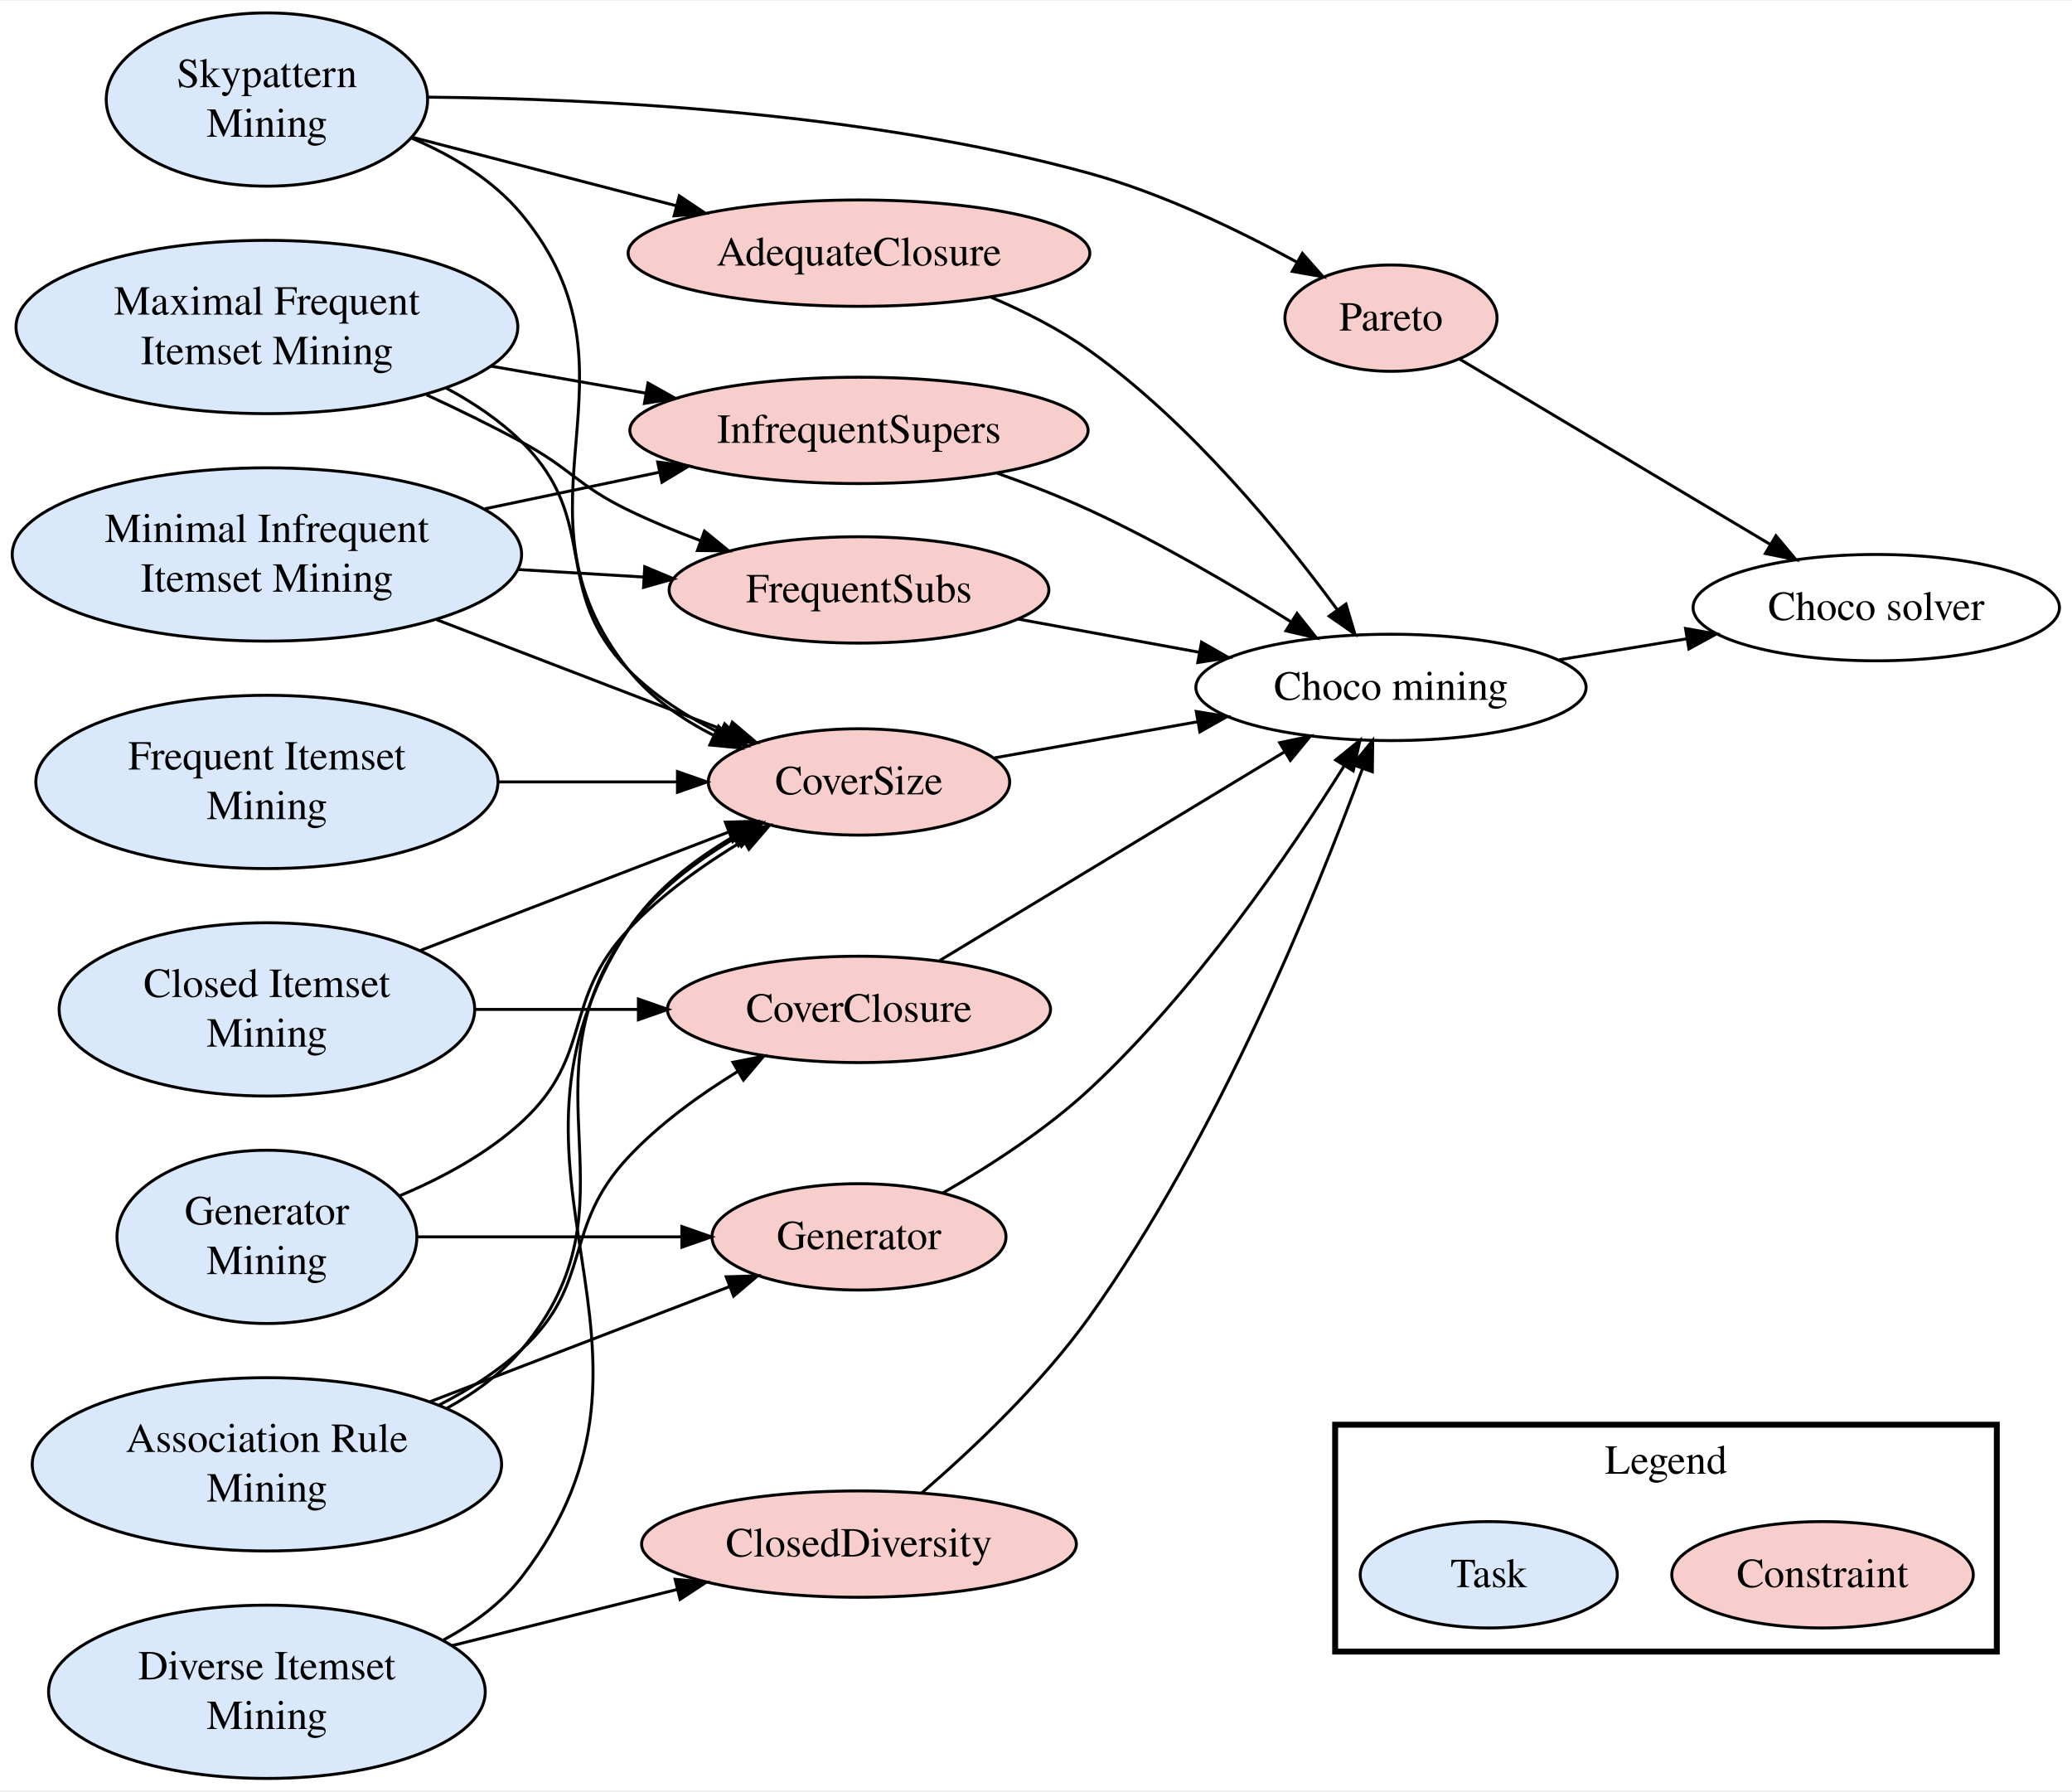
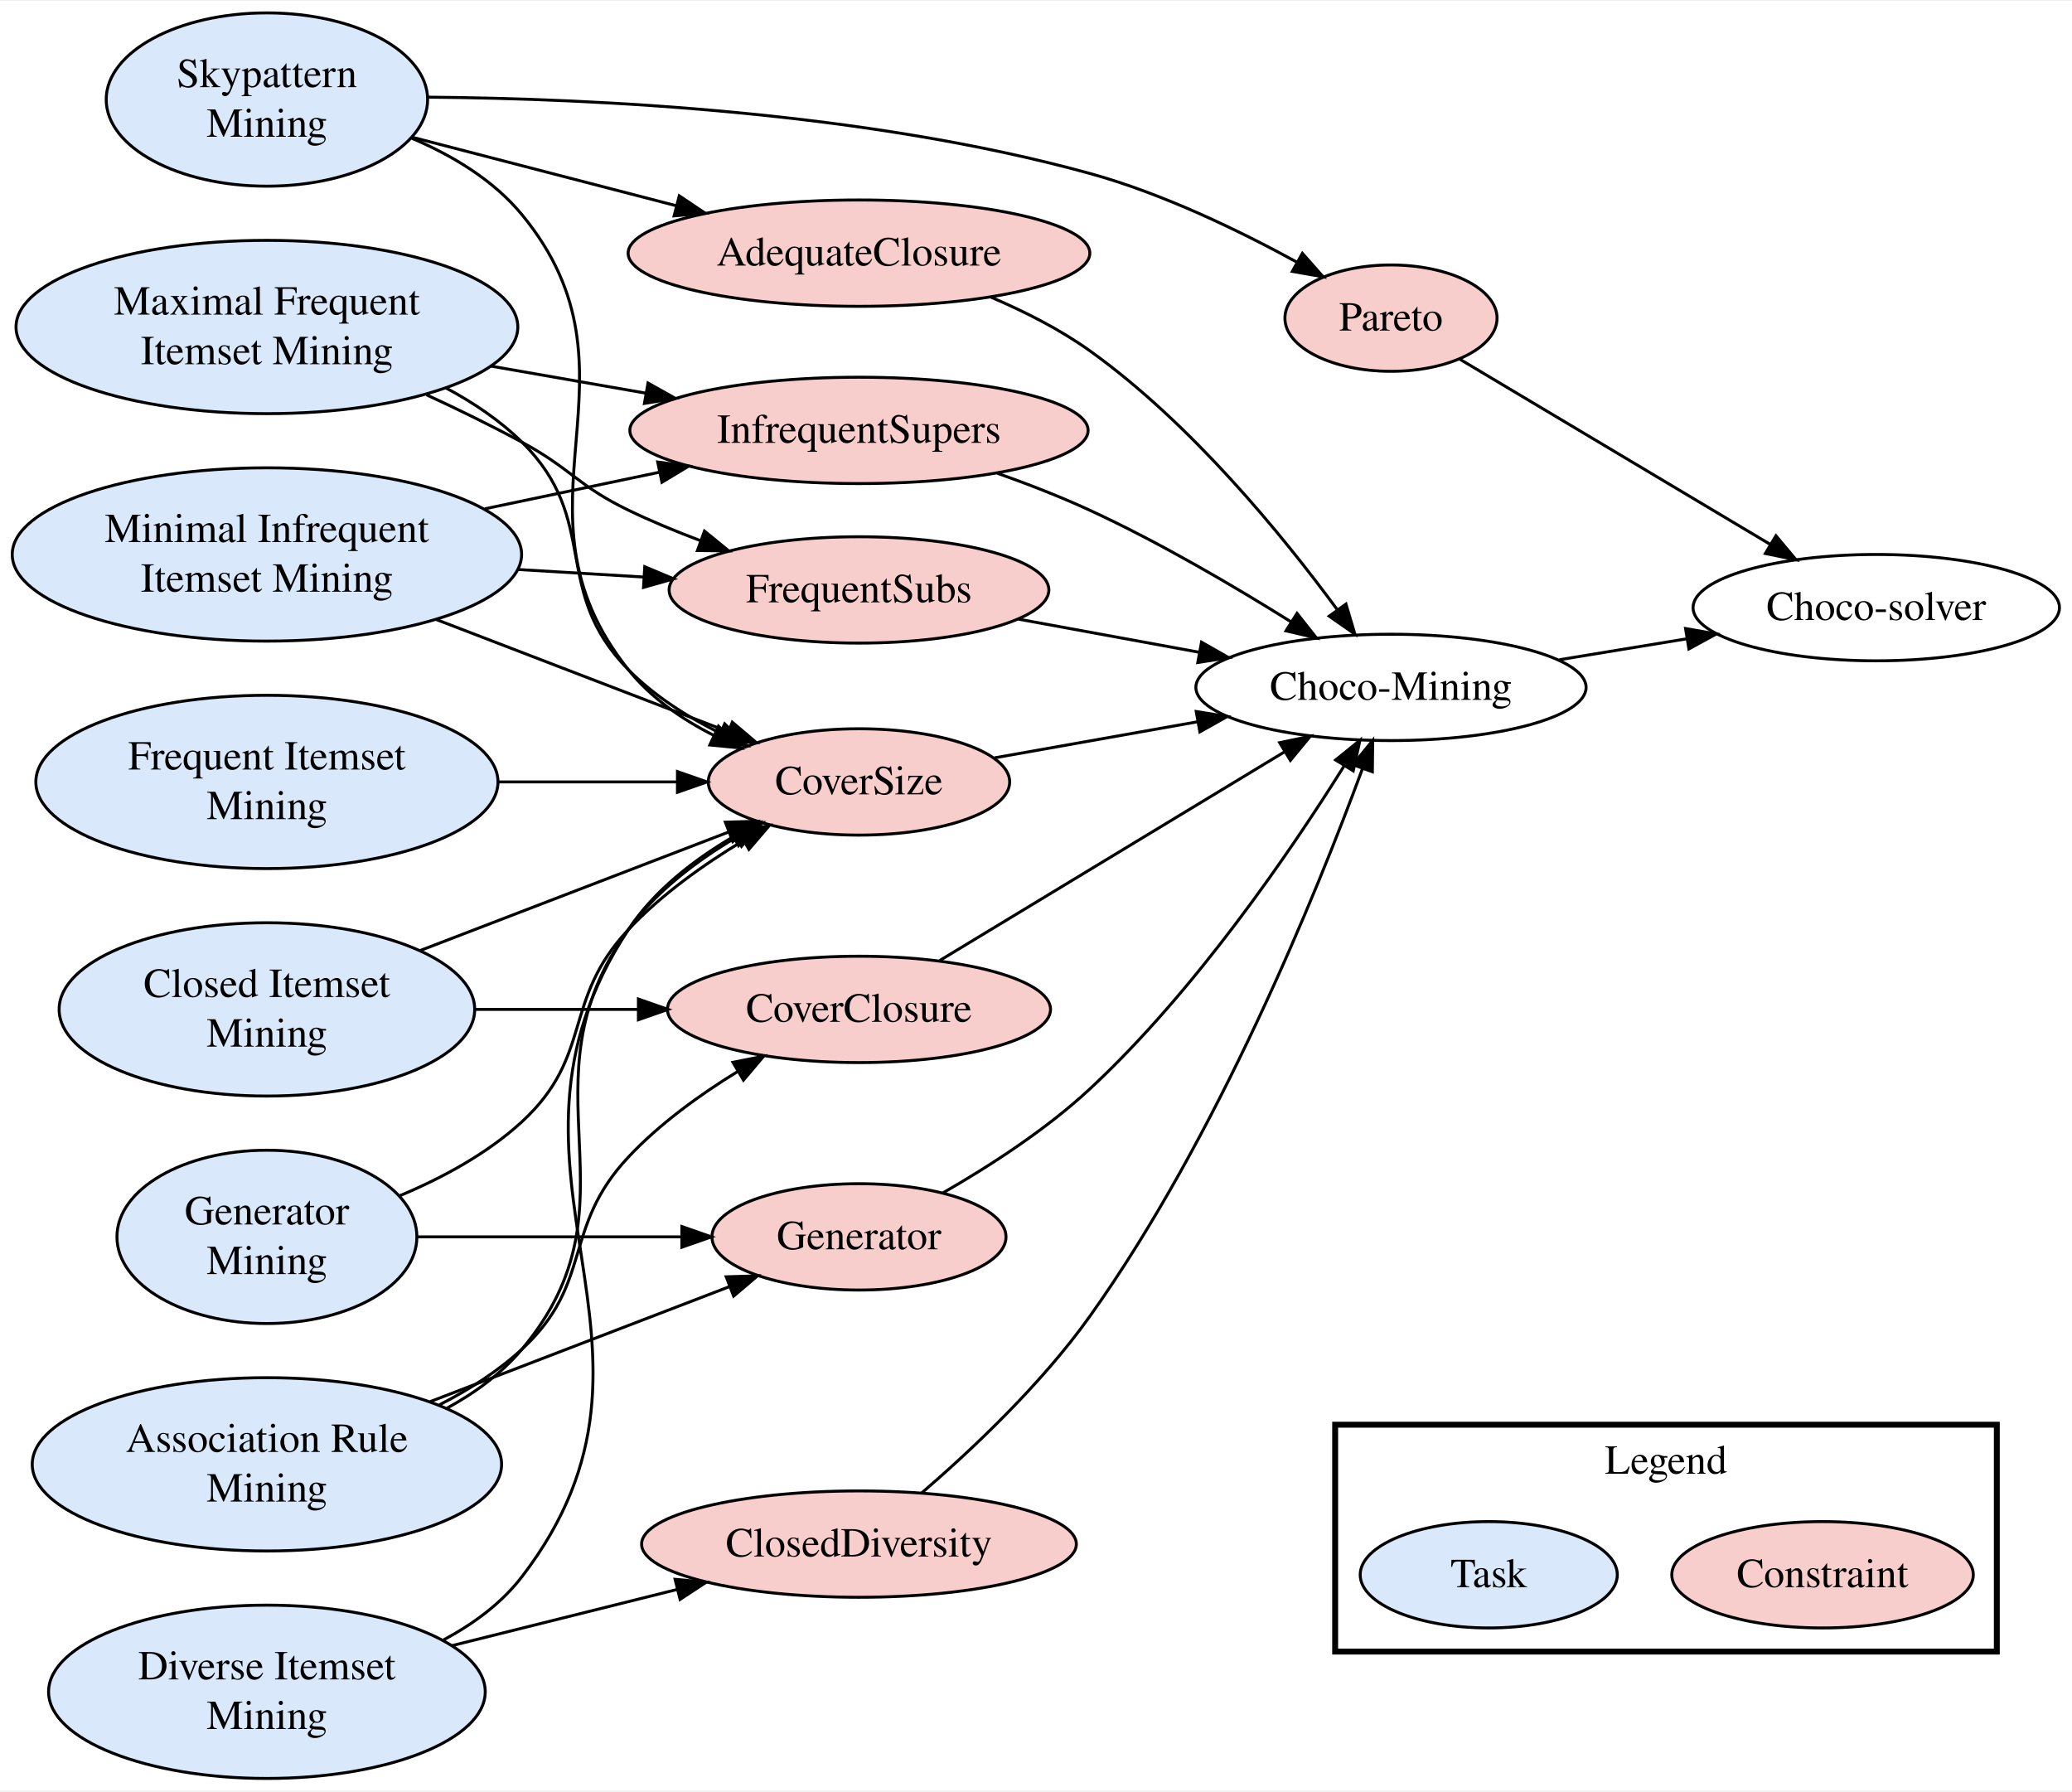
<svg xmlns="http://www.w3.org/2000/svg" width="701pt" height="606pt" viewBox="0.00 0.00 701.45 605.83">
  <g id="graph0" class="graph" transform="scale(1 1) rotate(0) translate(4 601.8313)">
    <polygon fill="#ffffff" stroke="transparent" points="-4,4 -4,-601.831 697.449,-601.831 697.449,4 -4,4" />
    <g id="node1" class="node">
      <ellipse fill="none" stroke="#000000" cx="631.188" cy="-396.416" rx="62.023" ry="18" />
-       <text text-anchor="middle" x="631.188" y="-392.216" font-family="Times,serif" font-size="14.00" fill="#000000">Choco solver</text>
+       <text text-anchor="middle" x="631.188" y="-392.216" font-family="Times,serif" font-size="14.00" fill="#000000">Choco-solver</text>
    </g>
    <g id="node2" class="node">
      <ellipse fill="none" stroke="#000000" cx="466.9" cy="-369.416" rx="66.056" ry="18" />
-       <text text-anchor="middle" x="466.9" y="-365.216" font-family="Times,serif" font-size="14.00" fill="#000000">Choco mining</text>
+       <text text-anchor="middle" x="466.9" y="-365.216" font-family="Times,serif" font-size="14.00" fill="#000000">Choco-Mining</text>
    </g>
    <g id="edge1" class="edge">
      <path fill="none" stroke="#000000" d="M523.899,-378.783C537.77,-381.063 552.7,-383.516 566.884,-385.848" />
      <polygon fill="#000000" stroke="#000000" points="566.619,-389.351 577.054,-387.519 567.755,-382.444 566.619,-389.351" />
    </g>
    <g id="node3" class="node">
      <ellipse fill="#f8cecc" stroke="#000000" cx="286.797" cy="-337.416" rx="51.022" ry="18" />
      <text text-anchor="middle" x="286.797" y="-333.216" font-family="Times,serif" font-size="14.00" fill="#000000">CoverSize</text>
    </g>
    <g id="edge5" class="edge">
      <path fill="none" stroke="#000000" d="M332.71,-345.573C353.591,-349.283 378.677,-353.741 401.481,-357.792" />
      <polygon fill="#000000" stroke="#000000" points="400.975,-361.257 411.433,-359.561 402.2,-354.365 400.975,-361.257" />
    </g>
    <g id="node4" class="node">
      <ellipse fill="#f8cecc" stroke="#000000" cx="286.797" cy="-260.416" rx="64.847" ry="18" />
      <text text-anchor="middle" x="286.797" y="-256.216" font-family="Times,serif" font-size="14.00" fill="#000000">CoverClosure</text>
    </g>
    <g id="edge3" class="edge">
      <path fill="none" stroke="#000000" d="M314.15,-276.97C345.315,-295.832 396.369,-326.73 430.783,-347.558" />
      <polygon fill="#000000" stroke="#000000" points="429.217,-350.701 439.584,-352.884 432.841,-344.712 429.217,-350.701" />
    </g>
    <g id="node5" class="node">
      <ellipse fill="#f8cecc" stroke="#000000" cx="286.797" cy="-516.416" rx="78.15" ry="18" />
      <text text-anchor="middle" x="286.797" y="-512.216" font-family="Times,serif" font-size="14.00" fill="#000000">AdequateClosure</text>
    </g>
    <g id="edge4" class="edge">
      <path fill="none" stroke="#000000" d="M331.549,-501.474C342.95,-496.624 354.813,-490.601 364.872,-483.416 399.09,-458.97 430.01,-421.155 448.621,-395.859" />
      <polygon fill="#000000" stroke="#000000" points="451.658,-397.632 454.676,-387.477 445.984,-393.534 451.658,-397.632" />
    </g>
    <g id="node6" class="node">
      <ellipse fill="#f8cecc" stroke="#000000" cx="286.797" cy="-402.416" rx="64.286" ry="18" />
      <text text-anchor="middle" x="286.797" y="-398.216" font-family="Times,serif" font-size="14.00" fill="#000000">FrequentSubs</text>
    </g>
    <g id="edge6" class="edge">
      <path fill="none" stroke="#000000" d="M340.833,-392.515C360.068,-388.99 381.927,-384.985 401.979,-381.311" />
      <polygon fill="#000000" stroke="#000000" points="402.761,-384.726 411.966,-379.481 401.499,-377.841 402.761,-384.726" />
    </g>
    <g id="node7" class="node">
      <ellipse fill="#f8cecc" stroke="#000000" cx="286.797" cy="-456.416" rx="77.569" ry="18" />
      <text text-anchor="middle" x="286.797" y="-452.216" font-family="Times,serif" font-size="14.00" fill="#000000">InfrequentSupers</text>
    </g>
    <g id="edge7" class="edge">
      <path fill="none" stroke="#000000" d="M333.634,-441.914C344.072,-438.217 354.974,-433.982 364.872,-429.416 388.495,-418.516 413.708,-403.722 433.159,-391.551" />
      <polygon fill="#000000" stroke="#000000" points="435.087,-394.473 441.665,-386.167 431.343,-388.559 435.087,-394.473" />
    </g>
    <g id="node8" class="node">
      <ellipse fill="#f8cecc" stroke="#000000" cx="286.797" cy="-183.416" rx="49.777" ry="18" />
      <text text-anchor="middle" x="286.797" y="-179.216" font-family="Times,serif" font-size="14.00" fill="#000000">Generator</text>
    </g>
    <g id="edge8" class="edge">
      <path fill="none" stroke="#000000" d="M315.252,-198.325C330.864,-207.287 350.01,-219.615 364.872,-233.416 400.588,-266.582 432.679,-313.547 450.96,-342.71" />
      <polygon fill="#000000" stroke="#000000" points="448.165,-344.844 456.398,-351.513 454.12,-341.165 448.165,-344.844" />
    </g>
    <g id="node9" class="node">
      <ellipse fill="#f8cecc" stroke="#000000" cx="286.797" cy="-79.416" rx="73.593" ry="18" />
      <text text-anchor="middle" x="286.797" y="-75.216" font-family="Times,serif" font-size="14.00" fill="#000000">ClosedDiversity</text>
    </g>
    <g id="edge9" class="edge">
      <path fill="none" stroke="#000000" d="M308.024,-96.717C324.973,-111.325 348.512,-133.476 364.872,-156.416 408.311,-217.324 441.657,-299.609 457.231,-341.859" />
      <polygon fill="#000000" stroke="#000000" points="454.014,-343.254 460.717,-351.459 460.594,-340.865 454.014,-343.254" />
    </g>
    <g id="node10" class="node">
      <ellipse fill="#f8cecc" stroke="#000000" cx="466.9" cy="-494.416" rx="35.911" ry="18" />
      <text text-anchor="middle" x="466.9" y="-490.216" font-family="Times,serif" font-size="14.00" fill="#000000">Pareto</text>
    </g>
    <g id="edge2" class="edge">
      <path fill="none" stroke="#000000" d="M490.09,-480.582C517.497,-464.233 563.412,-436.845 595.393,-417.768" />
      <polygon fill="#000000" stroke="#000000" points="597.222,-420.752 604.017,-412.624 593.636,-414.741 597.222,-420.752" />
    </g>
    <g id="node11" class="node">
      <ellipse fill="#dae8fc" stroke="#000000" cx="86.361" cy="-337.416" rx="78.227" ry="29.331" />
      <text text-anchor="middle" x="86.361" y="-341.616" font-family="Times,serif" font-size="14.00" fill="#000000">Frequent Itemset</text>
      <text text-anchor="middle" x="86.361" y="-324.816" font-family="Times,serif" font-size="14.00" fill="#000000"> Mining</text>
    </g>
    <g id="edge10" class="edge">
      <path fill="none" stroke="#000000" d="M164.716,-337.416C184.819,-337.416 206.156,-337.416 225.274,-337.416" />
      <polygon fill="#000000" stroke="#000000" points="225.346,-340.916 235.346,-337.416 225.346,-333.916 225.346,-340.916" />
    </g>
    <g id="node12" class="node">
      <ellipse fill="#dae8fc" stroke="#000000" cx="86.361" cy="-260.416" rx="70.345" ry="29.331" />
      <text text-anchor="middle" x="86.361" y="-264.616" font-family="Times,serif" font-size="14.00" fill="#000000">Closed Itemset</text>
      <text text-anchor="middle" x="86.361" y="-247.816" font-family="Times,serif" font-size="14.00" fill="#000000"> Mining</text>
    </g>
    <g id="edge11" class="edge">
      <path fill="none" stroke="#000000" d="M138.239,-280.345C170.58,-292.77 211.754,-308.587 242.549,-320.417" />
      <polygon fill="#000000" stroke="#000000" points="241.568,-323.79 252.158,-324.109 244.078,-317.255 241.568,-323.79" />
    </g>
    <g id="edge12" class="edge">
      <path fill="none" stroke="#000000" d="M157.027,-260.416C174.822,-260.416 193.983,-260.416 211.975,-260.416" />
      <polygon fill="#000000" stroke="#000000" points="212.123,-263.916 222.123,-260.416 212.123,-256.916 212.123,-263.916" />
    </g>
    <g id="node13" class="node">
      <ellipse fill="#dae8fc" stroke="#000000" cx="86.361" cy="-568.416" rx="54.405" ry="29.331" />
      <text text-anchor="middle" x="86.361" y="-572.616" font-family="Times,serif" font-size="14.00" fill="#000000">Skypattern</text>
      <text text-anchor="middle" x="86.361" y="-555.816" font-family="Times,serif" font-size="14.00" fill="#000000"> Mining</text>
    </g>
    <g id="edge13" class="edge">
      <path fill="none" stroke="#000000" d="M135.443,-555.3C149.252,-549.431 163.109,-541.106 172.722,-529.416 217.362,-475.121 164.867,-430.347 208.722,-375.416 216.29,-365.936 226.815,-358.661 237.689,-353.142" />
      <polygon fill="#000000" stroke="#000000" points="239.24,-356.281 246.849,-348.908 236.303,-349.926 239.24,-356.281" />
    </g>
    <g id="edge14" class="edge">
      <path fill="none" stroke="#000000" d="M135.393,-555.695C162.348,-548.702 196.056,-539.957 224.819,-532.495" />
      <polygon fill="#000000" stroke="#000000" points="225.967,-535.813 234.768,-529.914 224.209,-529.037 225.967,-535.813" />
    </g>
    <g id="edge15" class="edge">
      <path fill="none" stroke="#000000" d="M140.767,-569.222C197.657,-568.756 289.046,-564.289 364.872,-543.416 389.568,-536.617 415.568,-524.037 435.14,-513.327" />
      <polygon fill="#000000" stroke="#000000" points="436.909,-516.348 443.925,-508.409 433.49,-510.24 436.909,-516.348" />
    </g>
    <g id="node14" class="node">
      <ellipse fill="#dae8fc" stroke="#000000" cx="86.361" cy="-491.416" rx="84.936" ry="29.331" />
      <text text-anchor="middle" x="86.361" y="-495.616" font-family="Times,serif" font-size="14.00" fill="#000000">Maximal Frequent</text>
      <text text-anchor="middle" x="86.361" y="-478.816" font-family="Times,serif" font-size="14.00" fill="#000000"> Itemset Mining</text>
    </g>
    <g id="edge16" class="edge">
      <path fill="none" stroke="#000000" d="M147.027,-470.753C156.369,-465.755 165.345,-459.696 172.722,-452.416 199.61,-425.879 182.218,-402.336 208.722,-375.416 217.397,-366.603 228.53,-359.537 239.653,-354.002" />
      <polygon fill="#000000" stroke="#000000" points="241.333,-357.082 248.941,-349.709 238.395,-350.728 241.333,-357.082" />
    </g>
    <g id="edge18" class="edge">
      <path fill="none" stroke="#000000" d="M140.387,-468.466C151.234,-463.455 162.451,-457.978 172.722,-452.416 189.417,-443.374 191.631,-437.687 208.722,-429.416 216.423,-425.688 224.775,-422.232 233.056,-419.123" />
      <polygon fill="#000000" stroke="#000000" points="234.486,-422.327 242.701,-415.637 232.107,-415.744 234.486,-422.327" />
    </g>
    <g id="edge17" class="edge">
      <path fill="none" stroke="#000000" d="M162.137,-478.184C179.374,-475.174 197.638,-471.985 214.716,-469.002" />
      <polygon fill="#000000" stroke="#000000" points="215.369,-472.441 224.618,-467.273 214.164,-465.546 215.369,-472.441" />
    </g>
    <g id="node15" class="node">
      <ellipse fill="#dae8fc" stroke="#000000" cx="86.361" cy="-414.416" rx="86.222" ry="29.331" />
      <text text-anchor="middle" x="86.361" y="-418.616" font-family="Times,serif" font-size="14.00" fill="#000000">Minimal Infrequent</text>
      <text text-anchor="middle" x="86.361" y="-401.816" font-family="Times,serif" font-size="14.00" fill="#000000"> Itemset Mining</text>
    </g>
    <g id="edge19" class="edge">
      <path fill="none" stroke="#000000" d="M143.798,-392.351C175.185,-380.293 213.465,-365.587 242.517,-354.426" />
      <polygon fill="#000000" stroke="#000000" points="243.913,-357.639 251.993,-350.786 241.402,-351.105 243.913,-357.639" />
    </g>
    <g id="edge21" class="edge">
      <path fill="none" stroke="#000000" d="M171.654,-409.309C185.664,-408.47 200.072,-407.608 213.749,-406.789" />
      <polygon fill="#000000" stroke="#000000" points="214.274,-410.264 224.047,-406.172 213.856,-403.276 214.274,-410.264" />
    </g>
    <g id="edge20" class="edge">
      <path fill="none" stroke="#000000" d="M160.142,-429.876C179.444,-433.921 200.155,-438.26 219.121,-442.235" />
      <polygon fill="#000000" stroke="#000000" points="218.655,-445.713 229.16,-444.338 220.091,-438.862 218.655,-445.713" />
    </g>
    <g id="node16" class="node">
      <ellipse fill="#dae8fc" stroke="#000000" cx="86.361" cy="-183.416" rx="50.77" ry="29.331" />
      <text text-anchor="middle" x="86.361" y="-187.616" font-family="Times,serif" font-size="14.00" fill="#000000">Generator</text>
      <text text-anchor="middle" x="86.361" y="-170.816" font-family="Times,serif" font-size="14.00" fill="#000000"> Mining</text>
    </g>
    <g id="edge22" class="edge">
      <path fill="none" stroke="#000000" d="M131.341,-197.346C145.746,-203.383 160.987,-211.602 172.722,-222.416 197.006,-244.795 186.127,-263.331 208.722,-287.416 219.833,-299.26 234.314,-309.535 247.783,-317.638" />
      <polygon fill="#000000" stroke="#000000" points="246.032,-320.668 256.441,-322.643 249.536,-314.608 246.032,-320.668" />
    </g>
    <g id="edge23" class="edge">
      <path fill="none" stroke="#000000" d="M137.458,-183.416C164.625,-183.416 198.191,-183.416 226.615,-183.416" />
      <polygon fill="#000000" stroke="#000000" points="226.833,-186.916 236.833,-183.416 226.833,-179.916 226.833,-186.916" />
    </g>
    <g id="node17" class="node">
      <ellipse fill="#dae8fc" stroke="#000000" cx="86.361" cy="-106.416" rx="79.447" ry="29.331" />
      <text text-anchor="middle" x="86.361" y="-110.616" font-family="Times,serif" font-size="14.00" fill="#000000">Association Rule</text>
      <text text-anchor="middle" x="86.361" y="-93.816" font-family="Times,serif" font-size="14.00" fill="#000000"> Mining</text>
    </g>
    <g id="edge24" class="edge">
      <path fill="none" stroke="#000000" d="M147.377,-125.462C156.906,-130.671 165.854,-137.22 172.722,-145.416 214.538,-195.319 170.641,-234.606 208.722,-287.416 217.977,-300.251 231.638,-310.602 244.957,-318.484" />
      <polygon fill="#000000" stroke="#000000" points="243.623,-321.747 254.064,-323.546 247.024,-315.628 243.623,-321.747" />
    </g>
    <g id="edge25" class="edge">
      <path fill="none" stroke="#000000" d="M144.818,-126.586C154.838,-131.715 164.616,-137.946 172.722,-145.416 197.006,-167.795 186.127,-186.331 208.722,-210.416 219.28,-221.67 232.881,-231.508 245.764,-239.411" />
      <polygon fill="#000000" stroke="#000000" points="244.129,-242.51 254.522,-244.567 247.68,-236.478 244.129,-242.51" />
    </g>
    <g id="edge26" class="edge">
      <path fill="none" stroke="#000000" d="M141.661,-127.66C173.518,-139.898 213.009,-155.069 242.751,-166.495" />
      <polygon fill="#000000" stroke="#000000" points="241.848,-169.898 252.438,-170.216 244.359,-163.363 241.848,-169.898" />
    </g>
    <g id="node18" class="node">
      <ellipse fill="#dae8fc" stroke="#000000" cx="86.361" cy="-29.416" rx="73.915" ry="29.331" />
      <text text-anchor="middle" x="86.361" y="-33.616" font-family="Times,serif" font-size="14.00" fill="#000000">Diverse Itemset</text>
      <text text-anchor="middle" x="86.361" y="-16.816" font-family="Times,serif" font-size="14.00" fill="#000000"> Mining</text>
    </g>
    <g id="edge28" class="edge">
      <path fill="none" stroke="#000000" d="M146.216,-47.031C156.349,-52.429 165.809,-59.412 172.722,-68.416 232.791,-146.655 154.495,-205.019 208.722,-287.416 217.349,-300.525 230.73,-310.901 243.992,-318.725" />
      <polygon fill="#000000" stroke="#000000" points="242.646,-321.979 253.095,-323.736 246.022,-315.847 242.646,-321.979" />
    </g>
    <g id="edge27" class="edge">
      <path fill="none" stroke="#000000" d="M148.956,-45.03C173.286,-51.1 201.076,-58.032 225.3,-64.075" />
      <polygon fill="#000000" stroke="#000000" points="224.542,-67.493 235.091,-66.517 226.236,-60.701 224.542,-67.493" />
    </g>
  </g>
  <g id="graph0" class="graph" transform="scale(1 1) rotate(0) translate(444 566.8)">
    <polygon fill="#ffffff" stroke="transparent" points="-4,4 -4,-96.8 244,-96.8 244,4 -4,4" />
    <g id="clust1" class="cluster">
      <polygon fill="none" stroke="#000000" stroke-width="2" points="8,-8 8,-84.8 232,-84.8 232,-8 8,-8" />
      <text text-anchor="middle" x="120" y="-68.2" font-family="Times,serif" font-size="14.00" fill="#000000">Legend</text>
    </g>
    <g id="node1" class="node">
      <ellipse fill="#f8cecc" stroke="#000000" cx="173" cy="-34" rx="51.041" ry="18" />
      <text text-anchor="middle" x="173" y="-29.8" font-family="Times,serif" font-size="14.00" fill="#000000">Constraint</text>
    </g>
    <g id="node2" class="node">
      <ellipse fill="#dae8fc" stroke="#000000" cx="60" cy="-34" rx="43.519" ry="18" />
      <text text-anchor="middle" x="60" y="-29.8" font-family="Times,serif" font-size="14.00" fill="#000000">Task</text>
    </g>
  </g>
</svg>
